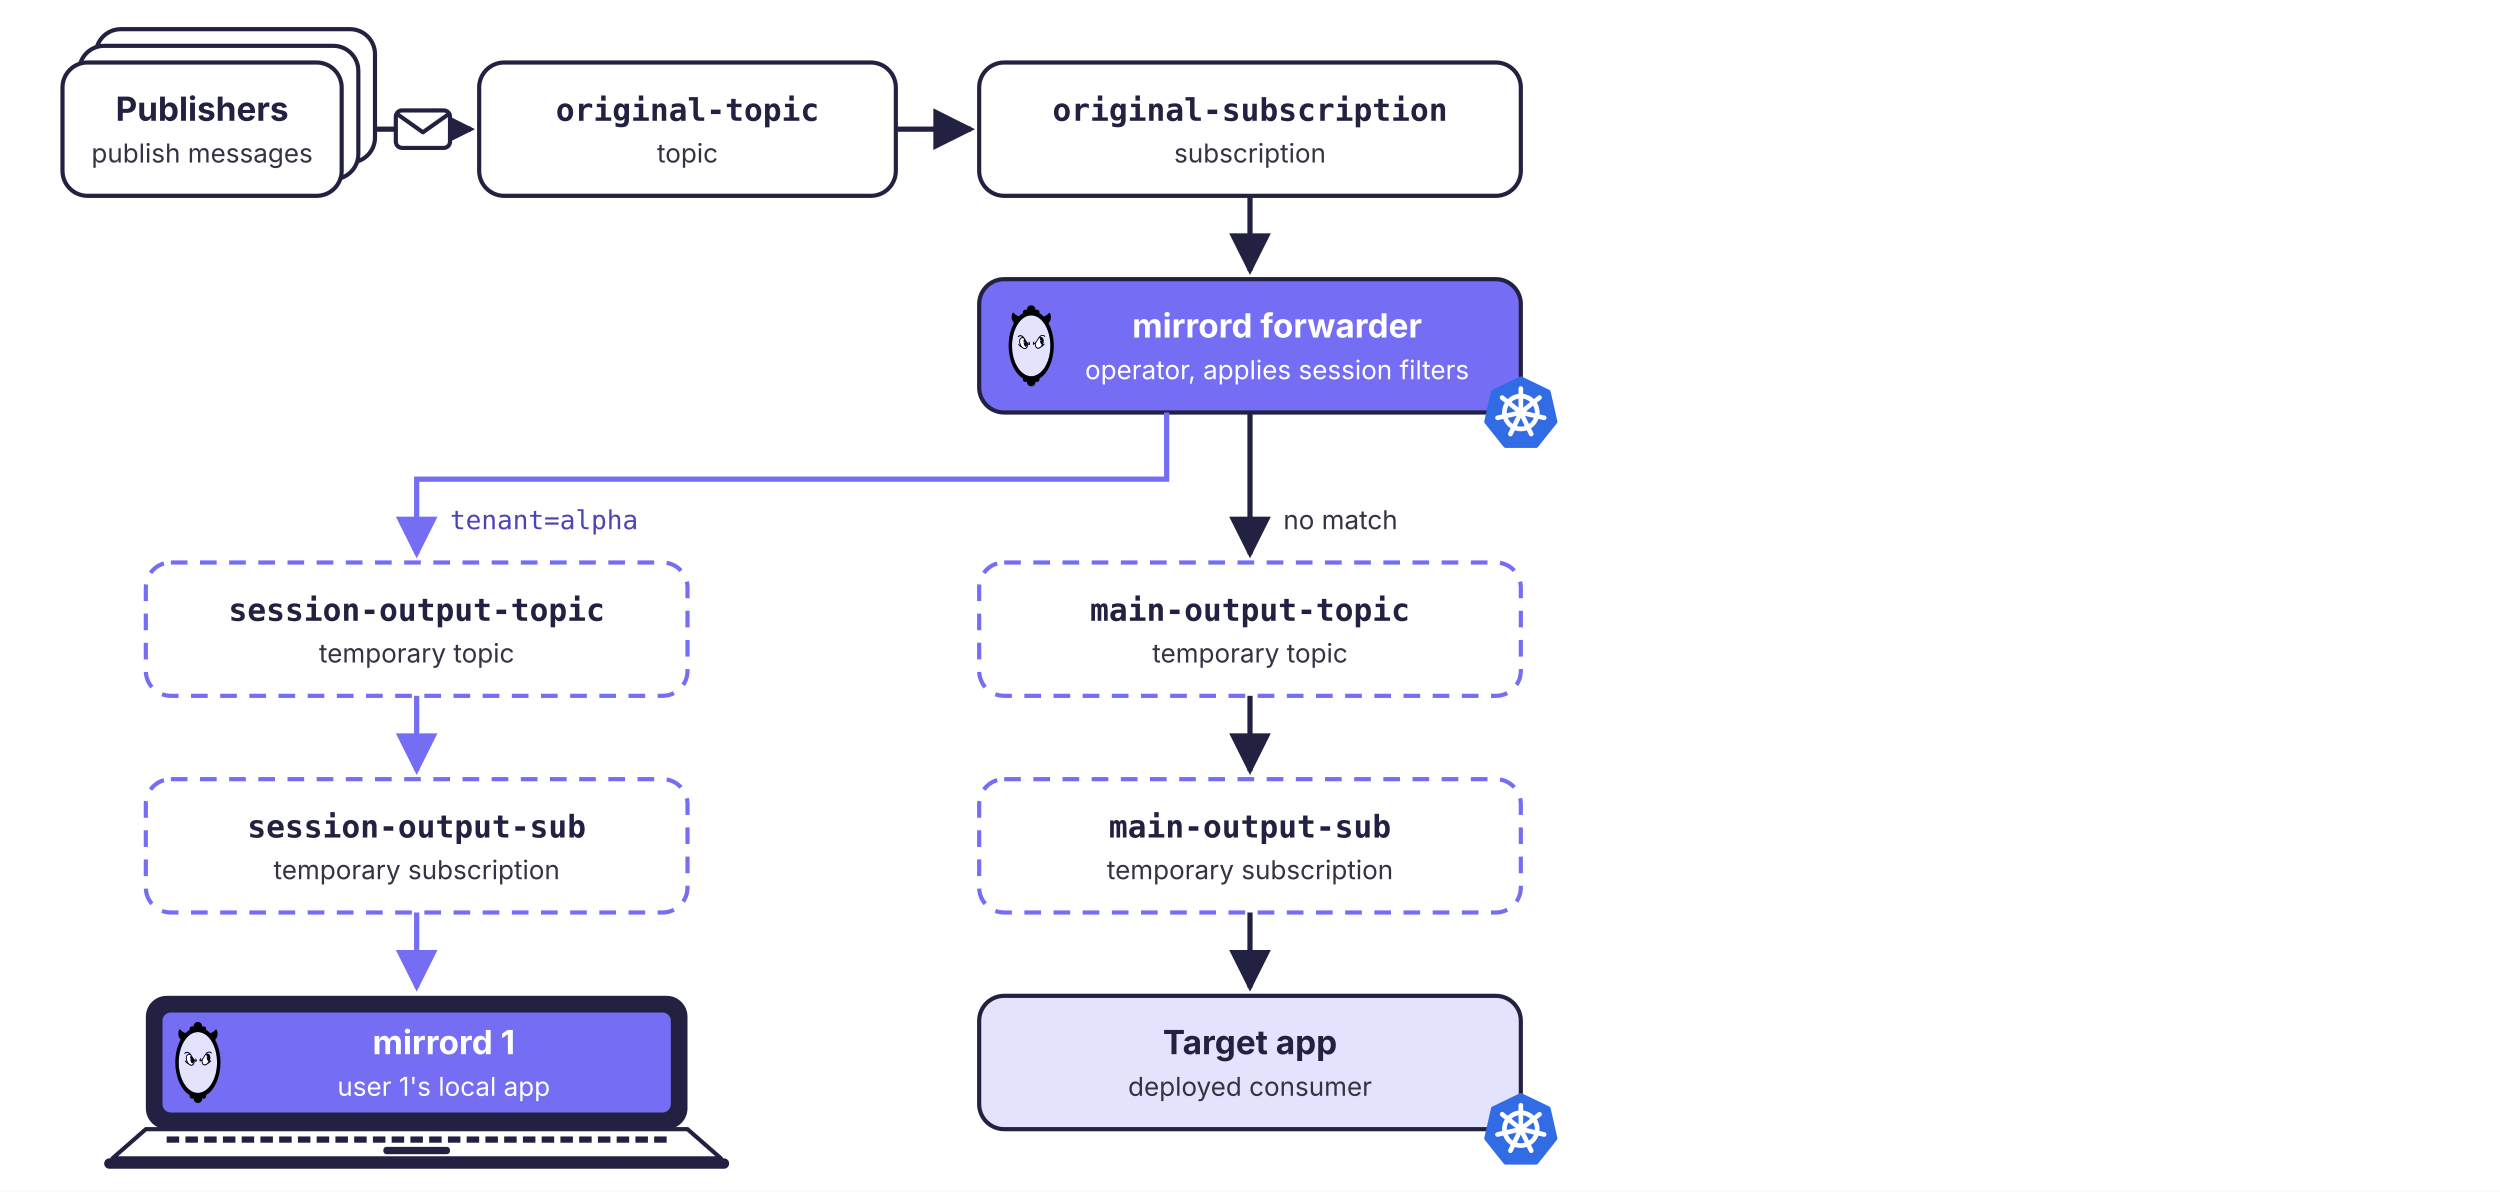
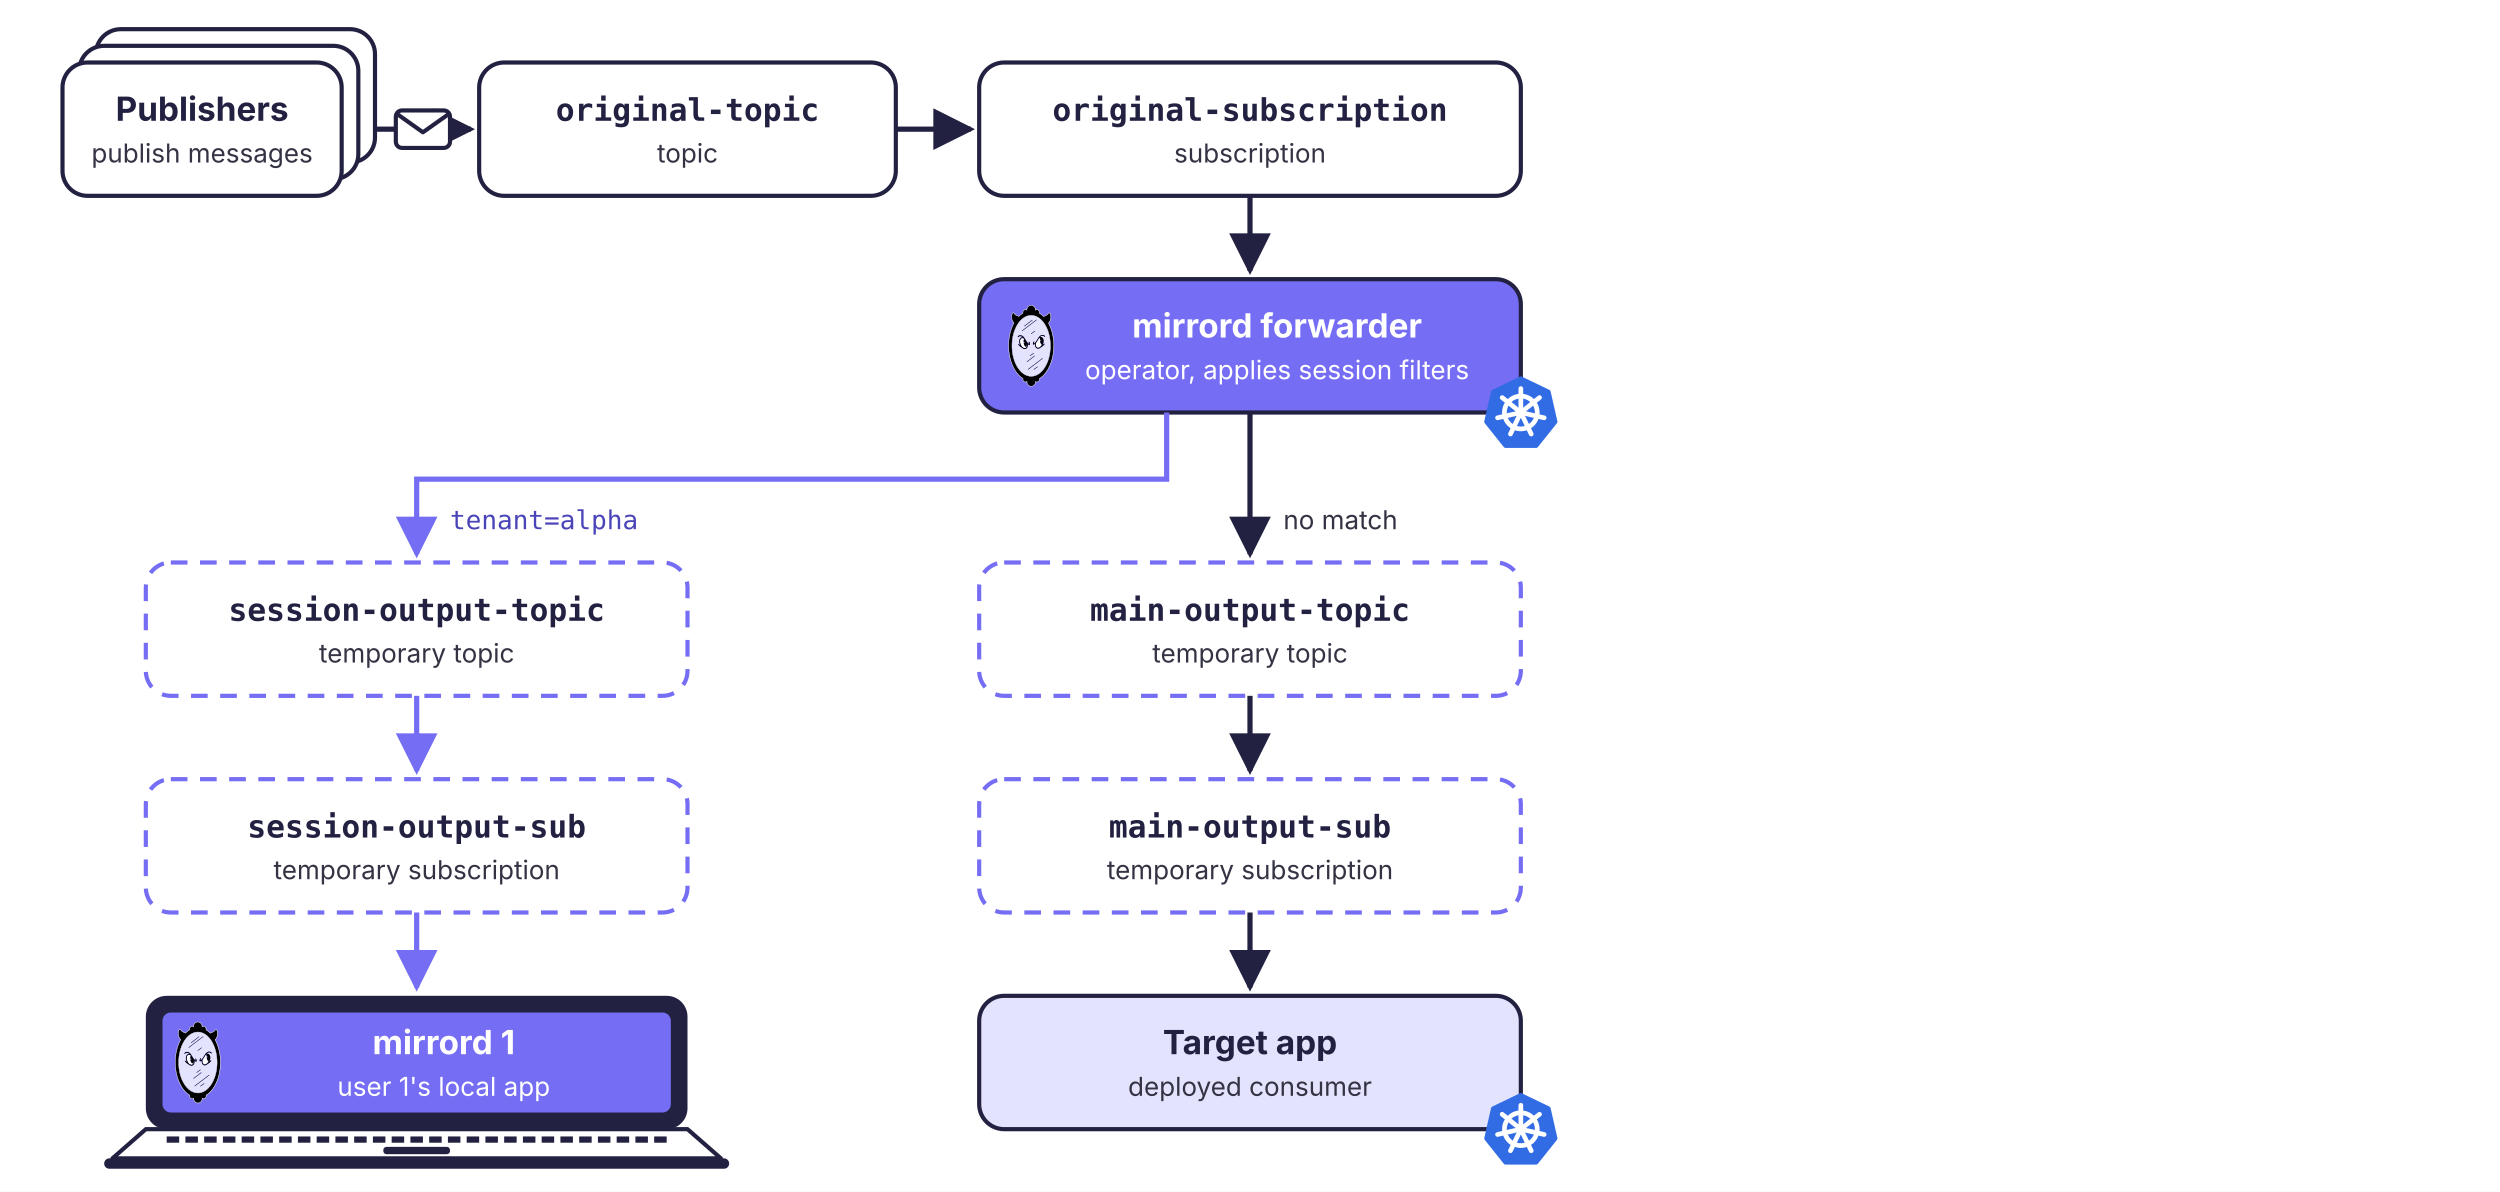
<svg xmlns="http://www.w3.org/2000/svg" viewBox="0 0 1200 572" width="1200" height="572" font-family="Inter, Helvetica, Arial, sans-serif" role="img" aria-labelledby="t d">
  <defs>
    <marker id="arrow" viewBox="0 0 10 10" refX="9" refY="5" markerWidth="8" markerHeight="8" orient="auto-start-reverse">
      <path d="M0 0 L10 5 L0 10 z" fill="#232141" />
    </marker>
    <marker id="arrow-purple" viewBox="0 0 10 10" refX="9" refY="5" markerWidth="8" markerHeight="8" orient="auto-start-reverse">
      <path d="M0 0 L10 5 L0 10 z" fill="#756DF3" />
    </marker>
    <symbol id="k8s" viewBox="0 0 32 32">
      <polygon points="16.00,1.60 27.73,7.25 30.62,19.94 22.51,30.11 9.49,30.11 1.38,19.94 4.27,7.25" fill="#326CE5" stroke="#326CE5" stroke-width="2" stroke-linejoin="round" />
      <g fill="none" stroke="#ffffff" stroke-width="2" stroke-linecap="round">
        <circle cx="16" cy="16" r="7" />
        <line x1="16.00" y1="13.40" x2="16.00" y2="5.80" />
        <line x1="18.03" y1="14.38" x2="23.97" y2="9.64" />
        <line x1="18.53" y1="16.58" x2="25.94" y2="18.27" />
        <line x1="17.13" y1="18.34" x2="20.43" y2="25.19" />
        <line x1="14.87" y1="18.34" x2="11.57" y2="25.19" />
        <line x1="13.47" y1="16.58" x2="6.06" y2="18.27" />
        <line x1="13.97" y1="14.38" x2="8.03" y2="9.64" />
      </g>
      <circle cx="16" cy="16" r="2.4" fill="#ffffff" />
    </symbol>
    <symbol id="mirrord" viewBox="97 61 391 696">
      <path fill="#ffffff" d="M255.6,387c4.1,19.1-0.9,36.1-12,40.5c-8.2,3.2-17.8,0-26.5-8.2c-0.3-0.6-0.9-0.9-1.5-1.2c0,0,0,0-0.3-0.3 c-5.5-5.6-10.5-13.2-14-22c-4.7-11.5-6.1-23.2-4.4-33.5c1.8-9.4,6.1-16.1,12.8-18.8c5.5-2.3,12.5-1.5,19.3,2.6 c1.5,2.3,2.6,4.4,3.8,6.2c-4.1,2.6-6.4,10.3-6.4,20.3l3.2,1.8l11.1,6.5l-12.5,1.5h-0.9c0.3,1.2,0.3,2.3,0.6,3.5 c3.2,17.9,12,31.1,19,29.7c6.4-1.2,9.6-14.4,7.6-30.2C255.3,386.4,255.6,386.7,255.6,387z" />
      <path fill="#ffffff" d="M384,398.4c-3.2,6.8-7.3,12.3-12,17c0,0,0,0-0.3,0c-0.6,0.3-0.9,0.9-1.2,1.2c-8.7,7.9-18.4,11.5-26.5,8.2 c-11.1-4.7-16-21.4-12-40.5c1.5-1.8,3.2-3.8,4.7-5.6c5-6.5,9-13.2,12.8-20l1.2-2.1c1.2-1.8,2-3.8,3.2-5.6c1.2-2.1,2.6-4.4,4.4-7 c3.5-2.1,6.7-3.2,9.9-3.8c-2,4.7-2.3,10.3-2.3,15.3l3.2,1.8l11.1,6.5l-12.5,1.5h-0.9c0.3,1.2,0.3,2.3,0.6,3.8 C370.5,384.6,377.5,397,384,398.4z" />
-       <path fill="#E4E3FD" d="M405,391.7c-1.5-1.2-3.8-0.9-5,0.6c-3.2,4.1-7,7.9-11.1,11.5c1.2-2.3,2.6-5,3.5-7.6 c5.3-12.6,6.7-25.8,4.7-37.3c-2.3-12-8.2-20.6-16.9-24.1c-4.1-1.8-8.8-2.1-13.7-1.2c4.4-4.4,10.2-8.5,17.5-10 c8.2-1.5,16.6,1.5,20.4,7.3c1.2,1.5,3.2,2.1,5,0.9c1.5-1.2,2-3.2,0.9-4.7c-5.5-8.2-16.6-12.3-27.4-10c-11.1,2.1-19.3,9.7-24.2,15.6 c-2,2.3-3.8,5-5.5,7.3c-2,2.9-3.5,5.6-5,8.2c-1.2,2.1-2.3,3.8-3.2,5.6l-1.2,2.1c-3.8,6.5-7.6,13.2-12.3,19.1 c-5.8,7.6-11.7,12.9-18.4,16.7c0.6-5,2-9.7,4.4-14.1c0.9-1.8,0.3-3.8-1.5-4.7c-1.7-0.9-3.8-0.3-4.7,1.5c-2.9,5.6-4.7,11.5-5.3,17.6 c0,0.9-0.3,3.5,1.5,5.6c1.2,1.2,2.3,1.8,4.1,1.8c1.5,0,2.9-0.3,4.4-1.5c2.6-1.5,5.3-3.2,7.9-5.3c-1.7,18.5,5,34.1,17.5,39.3 c2.9,1.2,5.8,1.8,8.8,1.8c8.5,0,17.5-4.4,25.4-12c11.4-6.2,21.6-14.4,29.5-24.7C406.7,395.2,406.4,392.8,405,391.7z M292.1,149.1 c90.1,0,163.6,116.6,163.6,259.6s-73.5,259.6-163.6,259.6c-90.4,0-163.6-116.6-163.6-259.6S201.9,149.1,292.1,149.1z M280.1,399.6c1.8-2.1,1.5-4.7,1.5-5.6c-0.6-6.2-2.3-12.3-5-17.9c-0.9-1.8-2.9-2.3-4.7-1.5 c-1.8,0.9-2.3,2.9-1.5,4.7c2.3,4.4,3.8,9.4,4.4,14.1c-6.4-3.8-12.5-9.4-18.4-16.7c-4.7-6.2-8.8-12.9-12.3-19.1l-1.5-2.3 c-1.2-1.8-2-3.8-3.2-5.6c-1.5-2.3-2.9-5.3-5-8.2c0,0,0,0,0-0.3c-1.5-2.3-3.5-5-5.5-7.3c-5-5.9-13.1-13.2-24.2-15.6 c-10.8-2.1-21.9,2.1-27.4,10c-1.2,1.5-0.6,3.8,0.9,4.7c1.5,1.2,3.8,0.6,4.7-0.9c4.1-5.9,12.5-8.8,20.4-7.3 c7.3,1.5,13.1,5.9,17.5,10c-4.7-0.9-9.3-0.3-13.7,1.2c-8.8,3.5-14.6,12-16.9,24.1c-2,11.5-0.3,24.7,4.7,37.3 c1.2,2.6,2.3,5.3,3.5,7.6c-4.1-3.5-7.9-7.3-11.1-11.5c-1.2-1.5-3.5-1.8-5-0.6c-1.5,1.2-1.8,3.5-0.6,5c8.2,10,18.4,18.5,29.5,24.7 c7.9,7.6,16.9,11.7,25.7,11.7c2.9,0,6.1-0.6,8.8-1.8c12.5-5.3,19-20.6,17.5-39.3c2.6,2.1,5,3.8,7.9,5.3c1.5,0.9,2.9,1.2,4.4,1.2 C277.8,401.4,279.2,400.8,280.1,399.6z" />
+       <path fill="#E4E3FD" d="M405,391.7c-1.5-1.2-3.8-0.9-5,0.6c-3.2,4.1-7,7.9-11.1,11.5c1.2-2.3,2.6-5,3.5-7.6 c5.3-12.6,6.7-25.8,4.7-37.3c-2.3-12-8.2-20.6-16.9-24.1c-4.1-1.8-8.8-2.1-13.7-1.2c4.4-4.4,10.2-8.5,17.5-10 c8.2-1.5,16.6,1.5,20.4,7.3c1.2,1.5,3.2,2.1,5,0.9c1.5-1.2,2-3.2,0.9-4.7c-5.5-8.2-16.6-12.3-27.4-10c-11.1,2.1-19.3,9.7-24.2,15.6 c-2,2.3-3.8,5-5.5,7.3c-2,2.9-3.5,5.6-5,8.2c-1.2,2.1-2.3,3.8-3.2,5.6l-1.2,2.1c-3.8,6.5-7.6,13.2-12.3,19.1 c-5.8,7.6-11.7,12.9-18.4,16.7c0.6-5,2-9.7,4.4-14.1c0.9-1.8,0.3-3.8-1.5-4.7c-1.7-0.9-3.8-0.3-4.7,1.5c-2.9,5.6-4.7,11.5-5.3,17.6 c0,0.9-0.3,3.5,1.5,5.6c1.2,1.2,2.3,1.8,4.1,1.8c1.5,0,2.9-0.3,4.4-1.5c2.6-1.5,5.3-3.2,7.9-5.3c-1.7,18.5,5,34.1,17.5,39.3 c2.9,1.2,5.8,1.8,8.8,1.8c8.5,0,17.5-4.4,25.4-12c11.4-6.2,21.6-14.4,29.5-24.7C406.7,395.2,406.4,392.8,405,391.7z M292.1,149.1 c90.1,0,163.6,116.6,163.6,259.6s-73.5,259.6-163.6,259.6c-90.4,0-163.6-116.6-163.6-259.6S201.9,149.1,292.1,149.1z M389.5,517.3 c0.9-0.6,0.9-1.8,0.3-2.3c-0.6-0.9-1.8-0.9-2.3-0.3l-122.5,93.7c-0.9,0.6-0.9,1.8-0.3,2.3c0.3,0.3,0.9,0.6,1.5,0.6 c0.3,0,0.9,0,1.2-0.3L389.5,517.3z M346.9,589c0.9-0.6,0.9-1.8,0.3-2.3c-0.6-0.9-1.8-0.9-2.3-0.3l-31.2,23.2 c-0.9,0.6-0.9,1.8-0.3,2.3c0.3,0.6,0.9,0.9,1.5,0.9c0.3,0,0.6-0.3,0.9-0.3L346.9,589z M338.2,189.1c0.9-0.6,0.9-1.8,0.3-2.3 c-0.6-0.9-1.8-0.9-2.3-0.3l-122.5,93.4c-0.9,0.6-0.9,1.8-0.3,2.3c0.3,0.3,0.9,0.6,1.5,0.6c0.3,0,0.9,0,0.9-0.3L338.2,189.1z M324.4,284.5c0.9-0.6,0.9-1.8,0.3-2.3c-0.6-0.9-1.7-0.9-2.3-0.3l-31.2,22.9c-0.9,0.6-0.9,1.8-0.3,2.3c0.3,0.6,0.9,0.6,1.5,0.6 c0.3,0,0.6,0,0.9-0.3L324.4,284.5z M322.7,495.9c0.9-0.6,0.9-1.8,0.3-2.3c-0.6-0.9-1.8-0.9-2.3-0.3l-66.2,50.8 c-0.9,0.6-0.9,1.8-0.3,2.3c0.3,0.3,0.9,0.6,1.5,0.6c0.3,0,0.6,0,0.9-0.3L322.7,495.9z M314.8,472.4c0.9-0.6,0.9-1.8,0.3-2.3 c-0.6-0.9-1.8-0.9-2.3-0.3L281.6,493c-0.9,0.6-0.9,1.8-0.3,2.3c0.3,0.6,0.9,0.9,1.5,0.9c0.3,0,0.9-0.3,0.9-0.3L314.8,472.4z M302.3,190.5c0.9-0.6,0.9-1.8,0.3-2.3c-0.6-0.9-1.7-0.9-2.3-0.3L234,239c-0.9,0.6-0.9,1.8-0.3,2.3c0.3,0.3,0.9,0.6,1.5,0.6 c0.3,0,0.9,0,1.2-0.3L302.3,190.5z M280.1,399.6c1.8-2.1,1.5-4.7,1.5-5.6c-0.6-6.2-2.3-12.3-5-17.9c-0.9-1.8-2.9-2.3-4.7-1.5 c-1.8,0.9-2.3,2.9-1.5,4.7c2.3,4.4,3.8,9.4,4.4,14.1c-6.4-3.8-12.5-9.4-18.4-16.7c-4.7-6.2-8.8-12.9-12.3-19.1l-1.5-2.3 c-1.2-1.8-2-3.8-3.2-5.6c-1.5-2.3-2.9-5.3-5-8.2c0,0,0,0,0-0.3c-1.5-2.3-3.5-5-5.5-7.3c-5-5.9-13.1-13.2-24.2-15.6 c-10.8-2.1-21.9,2.1-27.4,10c-1.2,1.5-0.6,3.8,0.9,4.7c1.5,1.2,3.8,0.6,4.7-0.9c4.1-5.9,12.5-8.8,20.4-7.3 c7.3,1.5,13.1,5.9,17.5,10c-4.7-0.9-9.3-0.3-13.7,1.2c-8.8,3.5-14.6,12-16.9,24.1c-2,11.5-0.3,24.7,4.7,37.3 c1.2,2.6,2.3,5.3,3.5,7.6c-4.1-3.5-7.9-7.3-11.1-11.5c-1.2-1.5-3.5-1.8-5-0.6c-1.5,1.2-1.8,3.5-0.6,5c8.2,10,18.4,18.5,29.5,24.7 c7.9,7.6,16.9,11.7,25.7,11.7c2.9,0,6.1-0.6,8.8-1.8c12.5-5.3,19-20.6,17.5-39.3c2.6,2.1,5,3.8,7.9,5.3c1.5,0.9,2.9,1.2,4.4,1.2 C277.8,401.4,279.2,400.8,280.1,399.6z" />
      <path d="M439.4,215.2c29.5,54,45.5,122.4,45.5,193.8c0,123.6-49,234.9-122.8,279.2c0.6,2.1,1.2,4.4,1.2,6.8 c0,12.3-10.2,22.6-22.5,22.6c-4.4,0-8.8-1.2-12.3-3.5c0.3,1.2,0.3,2.6,0.3,3.8c0,20.3-16.3,36.7-36.5,36.7s-36.5-16.4-36.5-36.7 c0-1.2,0-2.6,0.3-3.8c-3.5,2.3-7.9,3.5-12.3,3.5c-12.3,0-22.5-10-22.5-22.6c0-2.3,0.3-4.7,1.2-6.8C148.6,643.6,99.3,532.3,99.3,409 c0-71.9,16.3-140.9,46.4-195.3c-1.5-0.9-2.3-2.1-3.5-3.2c-9.9-11.2-15.5-26.4-16.9-42.6c-0.6-11.5,0.9-23.2,5-33.8 c0.6-1.8,2.6-6.8,7.6-7.3c5.3-0.6,8.5,3.8,11.4,7.9c1.2,1.5,2.3,2.9,2.9,3.8c5.5,5.3,12.5,9.7,21.6,13.8c4.4,2.1,9,3.8,13.4,5.3 c11.1-11.2,22.8-20.6,35-27.9c-0.6-2.3-1.2-4.4-1.2-6.8c0-12.3,10.2-22.6,22.5-22.6c4.4,0,8.8,1.2,12.3,3.5c0-1.2-0.3-2.6-0.3-3.8 c0-20.3,16.3-36.7,36.5-36.7c20.1,0,36.5,16.4,36.5,36.7c0,1.2,0,2.6-0.3,3.8c3.5-2.3,7.9-3.5,12.3-3.5c12.5,0,22.5,10.3,22.5,22.6 c0,2.3-0.3,4.7-1.2,6.8c12.5,7.6,24.8,17.3,36.2,29.1c4.7-1.5,9-3.2,13.7-5.3c9-4.1,16-8.5,21.6-13.8c0.9-0.9,2-2.3,2.9-3.8 c2.9-4.1,6.1-8.5,11.4-7.9c5,0.6,7,5.6,7.6,7.3c4.1,10.6,5.5,22.3,4.7,33.8c-1.2,15.9-7,31.4-16.9,42.6 C442.3,212.6,441.1,214,439.4,215.2z M455.7,409c0-143.3-73.5-259.6-163.6-259.6c-90.4,0-163.6,116.6-163.6,259.6 c0,143,73.5,259.6,163.6,259.6C382.5,668.6,455.7,552,455.7,409z" />
+       <path fill="#ffffff" d="M292.4,756.6c-21.2,0-38.5-17.4-38.5-38.7c0-0.1,0-0.2,0-0.3c-3,1.3-6.5,2-10,2c-13.5,0-24.5-11-24.5-24.6 c0-2.2,0.2-4.2,0.7-5.9c-36.1-22.2-66.8-60.3-88.9-110.2C109,528.5,97.3,469.7,97.3,409c0-71.5,16.3-140.6,45.8-194.7 c-0.6-0.5-1.1-1-1.5-1.5c-0.3-0.3-0.5-0.6-0.8-0.8l-0.1-0.1c-9.7-10.9-15.9-26.4-17.4-43.7c-0.6-12.5,1.1-24.4,5.1-34.7 c0.8-2.3,3.2-7.9,9.2-8.6c6.5-0.7,10.4,4.7,13.2,8.7c1.1,1.4,2.2,2.8,2.9,3.7c5.3,5,11.9,9.2,20.9,13.3c3.5,1.7,7.6,3.3,12.1,4.8 c10.7-10.7,21.9-19.6,33.2-26.5c-0.5-1.9-0.9-3.7-0.9-5.8c0-13.3,11.2-24.6,24.5-24.6c3.5,0,6.9,0.7,10,2c0-0.1,0-0.2,0-0.3 c0-21.3,17.3-38.7,38.5-38.7c21.2,0,38.5,17.4,38.5,38.7c0,0.1,0,0.2,0,0.3c3-1.3,6.5-2,10-2c13.5,0,24.5,11,24.5,24.6 c0,2.2-0.2,4.2-0.7,5.9c12.2,7.6,23.8,16.9,34.3,27.6c3.7-1.2,7.6-2.7,12.3-4.8c9-4.1,15.7-8.4,21-13.4c0.7-0.7,1.8-2,2.6-3.4 l0.1-0.1c2.8-4,6.7-9.5,13.2-8.8c6,0.7,8.5,6.3,9.3,8.7c4,10.4,5.7,22.4,4.8,34.5c-1.2,16.6-7.5,32.4-17.2,43.5c-0.4,1-1.3,2-2.4,3 c29,53.9,44.9,122.4,44.9,193.3c0,60.9-11.7,119.7-33.9,170.2c-22,49.9-52.6,87.9-88.6,110c0.5,1.9,0.8,3.8,0.8,5.8 c0,13.3-11.2,24.6-24.5,24.6c-3.5,0-6.9-0.7-10-2c0,0.1,0,0.2,0,0.3C330.8,739.2,313.6,756.6,292.4,756.6z M259.4,709.5l-1.2,5 c-0.2,0.9-0.2,2.3-0.2,3.3c0,19.1,15.5,34.7,34.5,34.7s34.5-15.6,34.5-34.7c0-1.1,0-2.4-0.2-3.3l-1.2-5l4.3,2.9 c3.1,2.1,7,3.2,11.1,3.2c11.1,0,20.5-9.4,20.5-20.6c0-2.1-0.5-4.2-1.1-6.2l-0.4-1.5l1.3-0.8c72.9-43.8,121.8-155.3,121.8-277.5 c0-70.8-16.1-139.3-45.3-192.8l-0.9-1.6l1.5-1c1.6-1.1,2.3-2.2,2.4-2.5l0.1-0.4l0.3-0.3c9.3-10.4,15.2-25.5,16.4-41.4 c0.9-11.6-0.7-22.9-4.5-32.9c-0.6-1.7-2.3-5.6-6-6.1c-3.8-0.4-6.3,2.6-9.5,7c-0.9,1.5-2.1,3-3.2,4.1c-5.7,5.4-12.7,9.9-22.2,14.2 c-5.4,2.4-9.7,4-13.9,5.4l-1.2,0.4l-0.9-0.9c-10.9-11.3-23-21-35.8-28.8l-1.5-0.9l0.7-1.6c0.7-1.6,1-3.5,1-6 c0-11.4-9.2-20.6-20.5-20.6c-4.1,0-8.1,1.1-11.1,3.2l-4.3,2.9l1.2-5c0.2-0.9,0.2-2.3,0.2-3.3c0-19.1-15.5-34.7-34.5-34.7 c-19,0-34.5,15.6-34.5,34.7c0,0.5,0.1,1.1,0.1,1.7c0.1,0.7,0.2,1.4,0.2,2.1v3.8l-3.1-2.1c-3.1-2.1-7-3.2-11.1-3.2 c-11.1,0-20.5,9.4-20.5,20.6c0,1.9,0.4,3.6,0.9,5.6l0.5,2.1l-1.3,0.8c-11.8,7.1-23.5,16.4-34.6,27.6l-0.9,0.9l-1.2-0.4 c-5.1-1.7-9.7-3.5-13.6-5.4c-9.5-4.3-16.5-8.8-22.1-14.2l-0.2-0.2l-0.1-0.2c-0.5-0.8-1.7-2.2-2.8-3.6l-0.1-0.1 c-3.1-4.4-5.7-7.5-9.5-7.1c-3.7,0.4-5.4,4.3-5.9,6c-3.8,9.8-5.5,21.2-4.9,33c1.5,16.4,7.3,31.1,16.4,41.3c0.3,0.3,0.6,0.6,0.9,0.9 c0.7,0.8,1.4,1.5,2.2,2l1.6,1l-0.9,1.7c-29.7,53.8-46.1,122.8-46.1,194.3c0,121.9,49.2,233.4,122.4,277.5l1.5,0.9l-0.7,1.6 c-0.7,1.6-1,3.5-1,6c0,11.4,9.2,20.6,20.5,20.6c4.1,0,8.1-1.1,11.1-3.2L259.4,709.5z M292.1,670.6c-91.3,0-165.6-117.3-165.6-261.6 s74.3-261.6,165.6-261.6c91.3,0,165.6,117.3,165.6,261.6S383.4,670.6,292.1,670.6z M292.1,151.4c-89.1,0-161.6,115.5-161.6,257.6 c0,68.8,16.9,133.5,47.7,182.3c30.6,48.5,71,75.2,113.9,75.2c89.1,0,161.6-115.5,161.6-257.6C453.7,267,381.2,151.4,292.1,151.4z" />
+       <path d="M344.9,586.3c0.9-0.6,1.7-0.3,2.3,0.3c0.6,0.9,0.3,1.8-0.3,2.3l-31.2,23.2c-0.3,0.3-0.6,0.3-0.9,0.3 c-0.6,0-1.2-0.3-1.5-0.9c-0.6-0.9-0.3-1.8,0.3-2.3L344.9,586.3z" />
      <path d="M372,415.5c4.4-4.4,8.5-10.3,12-17c-6.4-1.8-13.4-13.8-16.3-29.7c-0.3-1.2-0.6-2.3-0.6-3.8h0.9l12.5-1.5l-11.1-6.5 l-3.2-1.8c0-5,0.3-10.6,2.3-15.3c-3.2,0.6-6.7,1.8-9.9,3.8c-1.8,2.3-3.2,5-4.4,7c-1.2,2.1-2.3,3.8-3.2,5.6l-1.2,2.1 c-3.8,6.5-7.9,13.5-12.8,20c-1.5,2.1-3.2,3.8-4.7,5.6c-4.1,19.1,0.9,35.8,12,40.5c8.2,3.2,17.8-0.3,26.5-8.2 C370.8,416.3,371.4,415.8,372,415.5z M410.5,326.8c1.2,1.5,0.9,3.8-0.9,4.7c-1.5,1.2-3.8,0.9-5-0.9c-4.1-5.9-12.5-8.8-20.4-7.3 c-7.3,1.5-13.1,5.9-17.5,10c4.7-0.9,9.3-0.3,13.7,1.2c8.8,3.5,14.9,12,16.9,24.1c2,11.5,0.3,24.7-4.7,37.3 c-1.2,2.6-2.3,5.3-3.5,7.6c4.1-3.5,7.9-7.3,11.1-11.5c1.2-1.5,3.5-1.8,5-0.6c1.5,1.2,1.7,3.5,0.6,5c-8.2,10.3-18.4,18.5-29.5,24.7 c-7.9,7.6-16.9,12-25.4,12c-3.2,0-6.1-0.6-8.8-1.8c-12.5-5.3-19-20.6-17.5-39.3c-2.6,2.1-5.3,3.8-7.9,5.3c-1.5,0.9-3.2,1.5-4.4,1.5 c-1.5,0-2.9-0.6-4.1-1.8c-1.7-2.1-1.5-4.7-1.5-5.6c0.6-6.2,2.3-12,5.3-17.6c0.9-1.8,2.9-2.3,4.7-1.5c1.8,0.9,2.3,2.9,1.5,4.7 c-2.3,4.4-3.8,9.4-4.4,14.1c6.4-3.8,12.5-9.4,18.4-16.7c4.7-6.2,8.8-12.6,12.3-19.1l1.2-2.1c1.2-2.1,2.3-3.8,3.2-5.6 c1.5-2.3,2.9-5.3,5-8.2c1.8-2.3,3.5-5,5.5-7.3c5-5.9,13.4-13.2,24.2-15.6C393.9,314.5,405,318.6,410.5,326.8z" />
+       <path d="M324.4,284.5l-31.5,23.2c-0.3,0.3-0.6,0.3-0.9,0.3c-0.6,0-1.2-0.3-1.5-0.6c-0.6-0.9-0.3-1.8,0.3-2.3l31.2-23.2 c0.9-0.6,1.7-0.3,2.3,0.3C325.6,282.7,325.3,283.9,324.4,284.5z" />
+       <path d="M312.8,469.5c0.9-0.6,1.8-0.3,2.3,0.3c0.6,0.9,0.3,1.8-0.3,2.3l-31.2,23.2c-0.3,0.3-0.6,0.3-0.9,0.3 c-0.6,0-1.2-0.3-1.5-0.9c-0.6-0.9-0.3-1.8,0.3-2.3L312.8,469.5z" />
+       <path d="M387.5,514.7c0.9-0.6,1.8-0.3,2.3,0.3c0.6,0.9,0.3,1.8-0.3,2.3L267,611c-0.3,0.3-0.6,0.3-1.2,0.3c-0.6,0-1.2-0.3-1.5-0.6 c-0.6-0.9-0.6-1.8,0.3-2.3L387.5,514.7z" />
+       <path d="M320.7,493c0.9-0.6,1.8-0.3,2.3,0.3c0.6,0.9,0.6,1.8-0.3,2.3l-66.2,51.1c-0.3,0.3-0.6,0.3-0.9,0.3c-0.6,0-1.2-0.3-1.5-0.6 c-0.6-0.9-0.6-1.8,0.3-2.3L320.7,493z" />
+       <path d="M300.2,187.9c0.9-0.6,1.7-0.3,2.3,0.3c0.6,0.9,0.6,1.8-0.3,2.3l-65.9,51.1c-0.3,0.3-0.6,0.3-1.2,0.3 c-0.6,0-0.9-0.3-1.5-0.6c-0.6-0.9-0.3-1.8,0.3-2.3L300.2,187.9z" />
+       <path d="M213.6,279.8l122.5-93.7c0.6-0.6,1.8-0.3,2.3,0.3c0.6,0.9,0.3,1.8-0.3,2.3l-122.5,93.7c-0.3,0.3-0.6,0.3-0.9,0.3 c-0.6,0-1.2-0.3-1.5-0.6C212.7,281.6,212.7,280.4,213.6,279.8z" />
      <path d="M243.9,427.5c11.1-4.4,16-21.4,12-40.5c-0.3-0.3-0.6-0.6-0.9-0.9c2,15.9-1.2,29.1-7.6,30.2c-7.3,1.5-15.8-12-19-29.7 c-0.3-1.2-0.3-2.3-0.6-3.5h0.9l12.5-1.5l-11.1-6.5l-3.2-1.8c0-10,2.3-17.6,6.4-20.3c-1.2-2.1-2.3-4.1-3.8-6.2 c-7-4.1-13.7-5-19.3-2.6c-6.4,2.6-11.1,9.4-12.8,18.8c-1.8,10-0.3,22,4.4,33.5c3.5,8.8,8.5,16.4,14,22c0,0,0.3,0,0.3,0.3 c0.6,0.3,1.2,0.9,1.5,1.2C225.9,427.2,235.8,430.7,243.9,427.5z M204.9,319.1c11.1,2.1,19.3,9.7,24.2,15.6c2,2.3,3.8,5,5.5,7.3 c0,0,0,0,0,0.3c2,2.9,3.5,5.6,5,8.2c1.2,1.8,2,3.5,3.2,5.6l1.5,2.3c3.8,6.5,7.6,12.9,12.3,19.1c5.8,7.3,11.7,12.9,18.4,16.7 c-0.6-5-2-9.7-4.4-14.1c-0.9-1.8-0.3-3.8,1.5-4.7c1.8-0.9,3.8-0.3,4.7,1.5c2.9,5.6,4.7,11.5,5,17.9c0,0.9,0.3,3.5-1.5,5.6 c-1.2,1.2-2.6,1.8-4.1,1.8c-1.5,0-2.9-0.6-4.4-1.2c-2.6-1.5-5.3-3.2-7.9-5.3c1.7,18.5-5,34.1-17.5,39.3c-2.9,1.2-5.8,1.8-8.8,1.8 c-8.5,0-17.5-4.4-25.7-11.7c-11.4-6.2-21.6-14.7-29.5-24.7c-1.2-1.5-0.9-3.8,0.6-5c1.5-1.2,3.8-0.9,5,0.6c3.2,4.1,7,7.9,11.1,11.5 c-1.2-2.3-2.6-5-3.5-7.6c-5-12.6-6.7-25.8-4.7-37.3c2-12,8.2-20.6,16.9-24.1c4.1-1.8,8.8-2.1,13.7-1.2c-4.4-4.4-10.2-8.8-17.5-10 c-8.2-1.5-16.6,1.5-20.4,7.3c-1.2,1.5-3.2,2.1-4.7,0.9c-1.5-1.2-2-3.2-0.9-4.7C183,320.9,194.1,317.1,204.9,319.1z" />
    </symbol>
    <symbol id="envelope" viewBox="0 0 28 20">
      <rect x="1" y="1" width="26" height="18" rx="3" fill="#ffffff" stroke="#232141" stroke-width="2" />
      <path d="M2 3 L14 11.5 L26 3" fill="none" stroke="#232141" stroke-width="2" stroke-linejoin="round" />
    </symbol>
  </defs>
  <rect x="0" y="0" width="1200" height="572" fill="#ffffff" />
  <rect x="46" y="14" width="134" height="64" rx="12" fill="#ffffff" stroke="#232141" stroke-width="2" />
  <rect x="38" y="22" width="134" height="64" rx="12" fill="#ffffff" stroke="#232141" stroke-width="2" />
  <rect x="30" y="30" width="134" height="64" rx="12" fill="#ffffff" stroke="#232141" stroke-width="2" />
  <text x="97" y="58" font-size="16" font-weight="700" fill="#232141" text-anchor="middle">Publishers</text>
  <text x="97" y="78" font-size="12.5" fill="#333344" text-anchor="middle">publish messages</text>
  <line x1="180" y1="62" x2="226" y2="62" stroke="#232141" stroke-width="2.5" marker-end="url(#arrow)" />
  <rect x="230" y="30" width="200" height="64" rx="12" fill="#ffffff" stroke="#232141" stroke-width="2" />
  <text x="330" y="58" font-size="15" font-weight="700" font-family="Menlo, Consolas, monospace" fill="#232141" text-anchor="middle">original-topic</text>
  <text x="330" y="78" font-size="12.5" fill="#333344" text-anchor="middle">topic</text>
  <line x1="430" y1="62" x2="466" y2="62" stroke="#232141" stroke-width="2.5" marker-end="url(#arrow)" />
  <rect x="470" y="30" width="260" height="64" rx="12" fill="#ffffff" stroke="#232141" stroke-width="2" />
  <text x="600" y="58" font-size="15" font-weight="700" font-family="Menlo, Consolas, monospace" fill="#232141" text-anchor="middle">original-subscription</text>
  <text x="600" y="78" font-size="12.5" fill="#333344" text-anchor="middle">subscription</text>
  <line x1="600" y1="94" x2="600" y2="130" stroke="#232141" stroke-width="2.5" marker-end="url(#arrow)" />
  <rect x="470" y="134" width="260" height="64" rx="12" fill="#756DF3" stroke="#232141" stroke-width="2" />
  <use href="#mirrord" x="484" y="146" width="22" height="40" />
  <text x="613" y="162" font-size="16" font-weight="700" fill="#ffffff" text-anchor="middle">mirrord forwarder</text>
  <text x="613" y="182" font-size="12.5" fill="#ffffff" text-anchor="middle">operator, applies session filters</text>
  <polyline points="560,198 560,230 200,230 200,266" fill="none" stroke="#756DF3" stroke-width="2.5" marker-end="url(#arrow-purple)" />
  <text x="216" y="254" font-size="12.5" font-family="Menlo, Consolas, monospace" fill="#4a44b8" text-anchor="start">tenant=alpha</text>
  <rect x="70" y="270" width="260" height="64" rx="12" fill="#ffffff" stroke="#756DF3" stroke-width="2" stroke-dasharray="8 6" />
  <text x="200" y="298" font-size="15" font-weight="700" font-family="Menlo, Consolas, monospace" fill="#232141" text-anchor="middle">session-output-topic</text>
  <text x="200" y="318" font-size="12.5" fill="#333344" text-anchor="middle">temporary topic</text>
  <line x1="200" y1="334" x2="200" y2="370" stroke="#756DF3" stroke-width="2.5" marker-end="url(#arrow-purple)" />
  <rect x="70" y="374" width="260" height="64" rx="12" fill="#ffffff" stroke="#756DF3" stroke-width="2" stroke-dasharray="8 6" />
  <text x="200" y="402" font-size="15" font-weight="700" font-family="Menlo, Consolas, monospace" fill="#232141" text-anchor="middle">session-output-sub</text>
  <text x="200" y="422" font-size="12.5" fill="#333344" text-anchor="middle">temporary subscription</text>
  <line x1="200" y1="438" x2="200" y2="474" stroke="#756DF3" stroke-width="2.5" marker-end="url(#arrow-purple)" />
  <rect x="70" y="478" width="260" height="64" rx="10" fill="#232141" />
  <rect x="78" y="486" width="244" height="48" rx="4" fill="#756DF3" />
  <path d="M70 542 H330 L346 556 H54 Z" fill="#ffffff" stroke="#232141" stroke-width="2" stroke-linejoin="round" />
  <line x1="80" y1="547" x2="320" y2="547" stroke="#232141" stroke-width="3" stroke-dasharray="6 3" />
  <rect x="184" y="550.5" width="32" height="3.5" rx="1.5" fill="#232141" />
  <rect x="50" y="556" width="300" height="5" rx="2.5" fill="#232141" />
  <use href="#mirrord" x="84" y="490" width="22" height="40" />
  <text x="213" y="506" font-size="16" font-weight="700" fill="#ffffff" text-anchor="middle">mirrord 1</text>
  <text x="213" y="526" font-size="12.5" fill="#ffffff" text-anchor="middle">user 1's local app</text>
  <line x1="600" y1="198" x2="600" y2="266" stroke="#232141" stroke-width="2.5" marker-end="url(#arrow)" />
  <text x="616" y="254" font-size="12.5" fill="#333344" text-anchor="start">no match</text>
  <rect x="470" y="270" width="260" height="64" rx="12" fill="#ffffff" stroke="#756DF3" stroke-width="2" stroke-dasharray="8 6" />
  <text x="600" y="298" font-size="15" font-weight="700" font-family="Menlo, Consolas, monospace" fill="#232141" text-anchor="middle">main-output-topic</text>
  <text x="600" y="318" font-size="12.5" fill="#333344" text-anchor="middle">temporary topic</text>
  <line x1="600" y1="334" x2="600" y2="370" stroke="#232141" stroke-width="2.5" marker-end="url(#arrow)" />
  <rect x="470" y="374" width="260" height="64" rx="12" fill="#ffffff" stroke="#756DF3" stroke-width="2" stroke-dasharray="8 6" />
  <text x="600" y="402" font-size="15" font-weight="700" font-family="Menlo, Consolas, monospace" fill="#232141" text-anchor="middle">main-output-sub</text>
  <text x="600" y="422" font-size="12.5" fill="#333344" text-anchor="middle">temporary subscription</text>
  <line x1="600" y1="438" x2="600" y2="474" stroke="#232141" stroke-width="2.5" marker-end="url(#arrow)" />
  <rect x="470" y="478" width="260" height="64" rx="12" fill="#E4E3FD" stroke="#232141" stroke-width="2" />
  <text x="600" y="506" font-size="16" font-weight="700" fill="#232141" text-anchor="middle">Target app</text>
  <text x="600" y="526" font-size="12.5" fill="#333344" text-anchor="middle">deployed consumer</text>
  <use href="#envelope" x="189" y="52" width="28" height="20" />
  <use href="#k8s" x="712" y="180" width="36" height="36" />
  <use href="#k8s" x="712" y="524" width="36" height="36" />
</svg>
